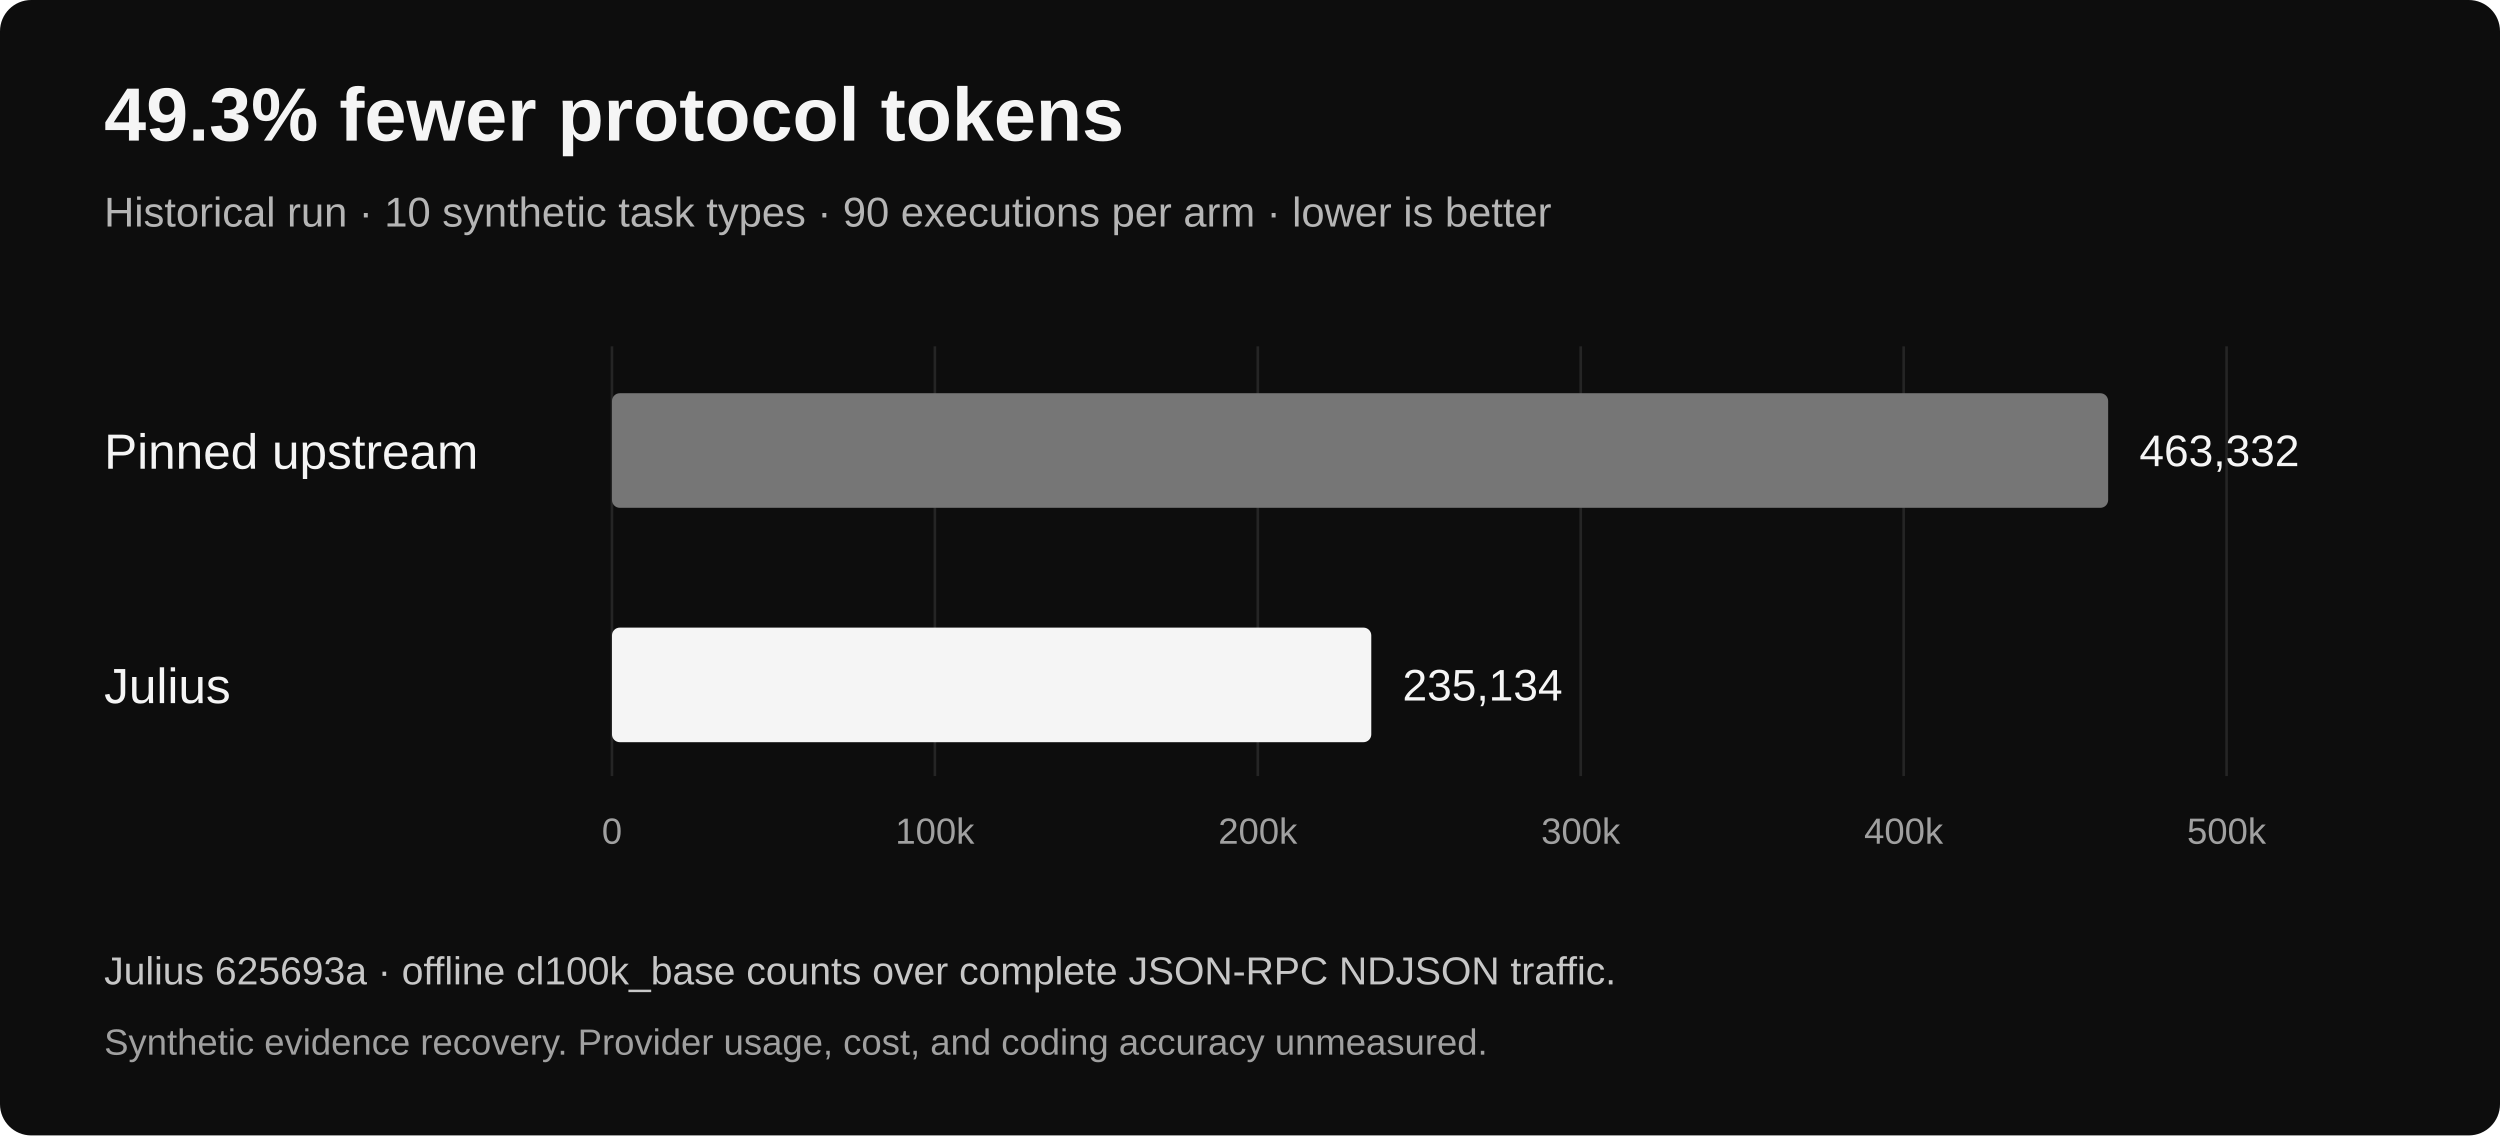
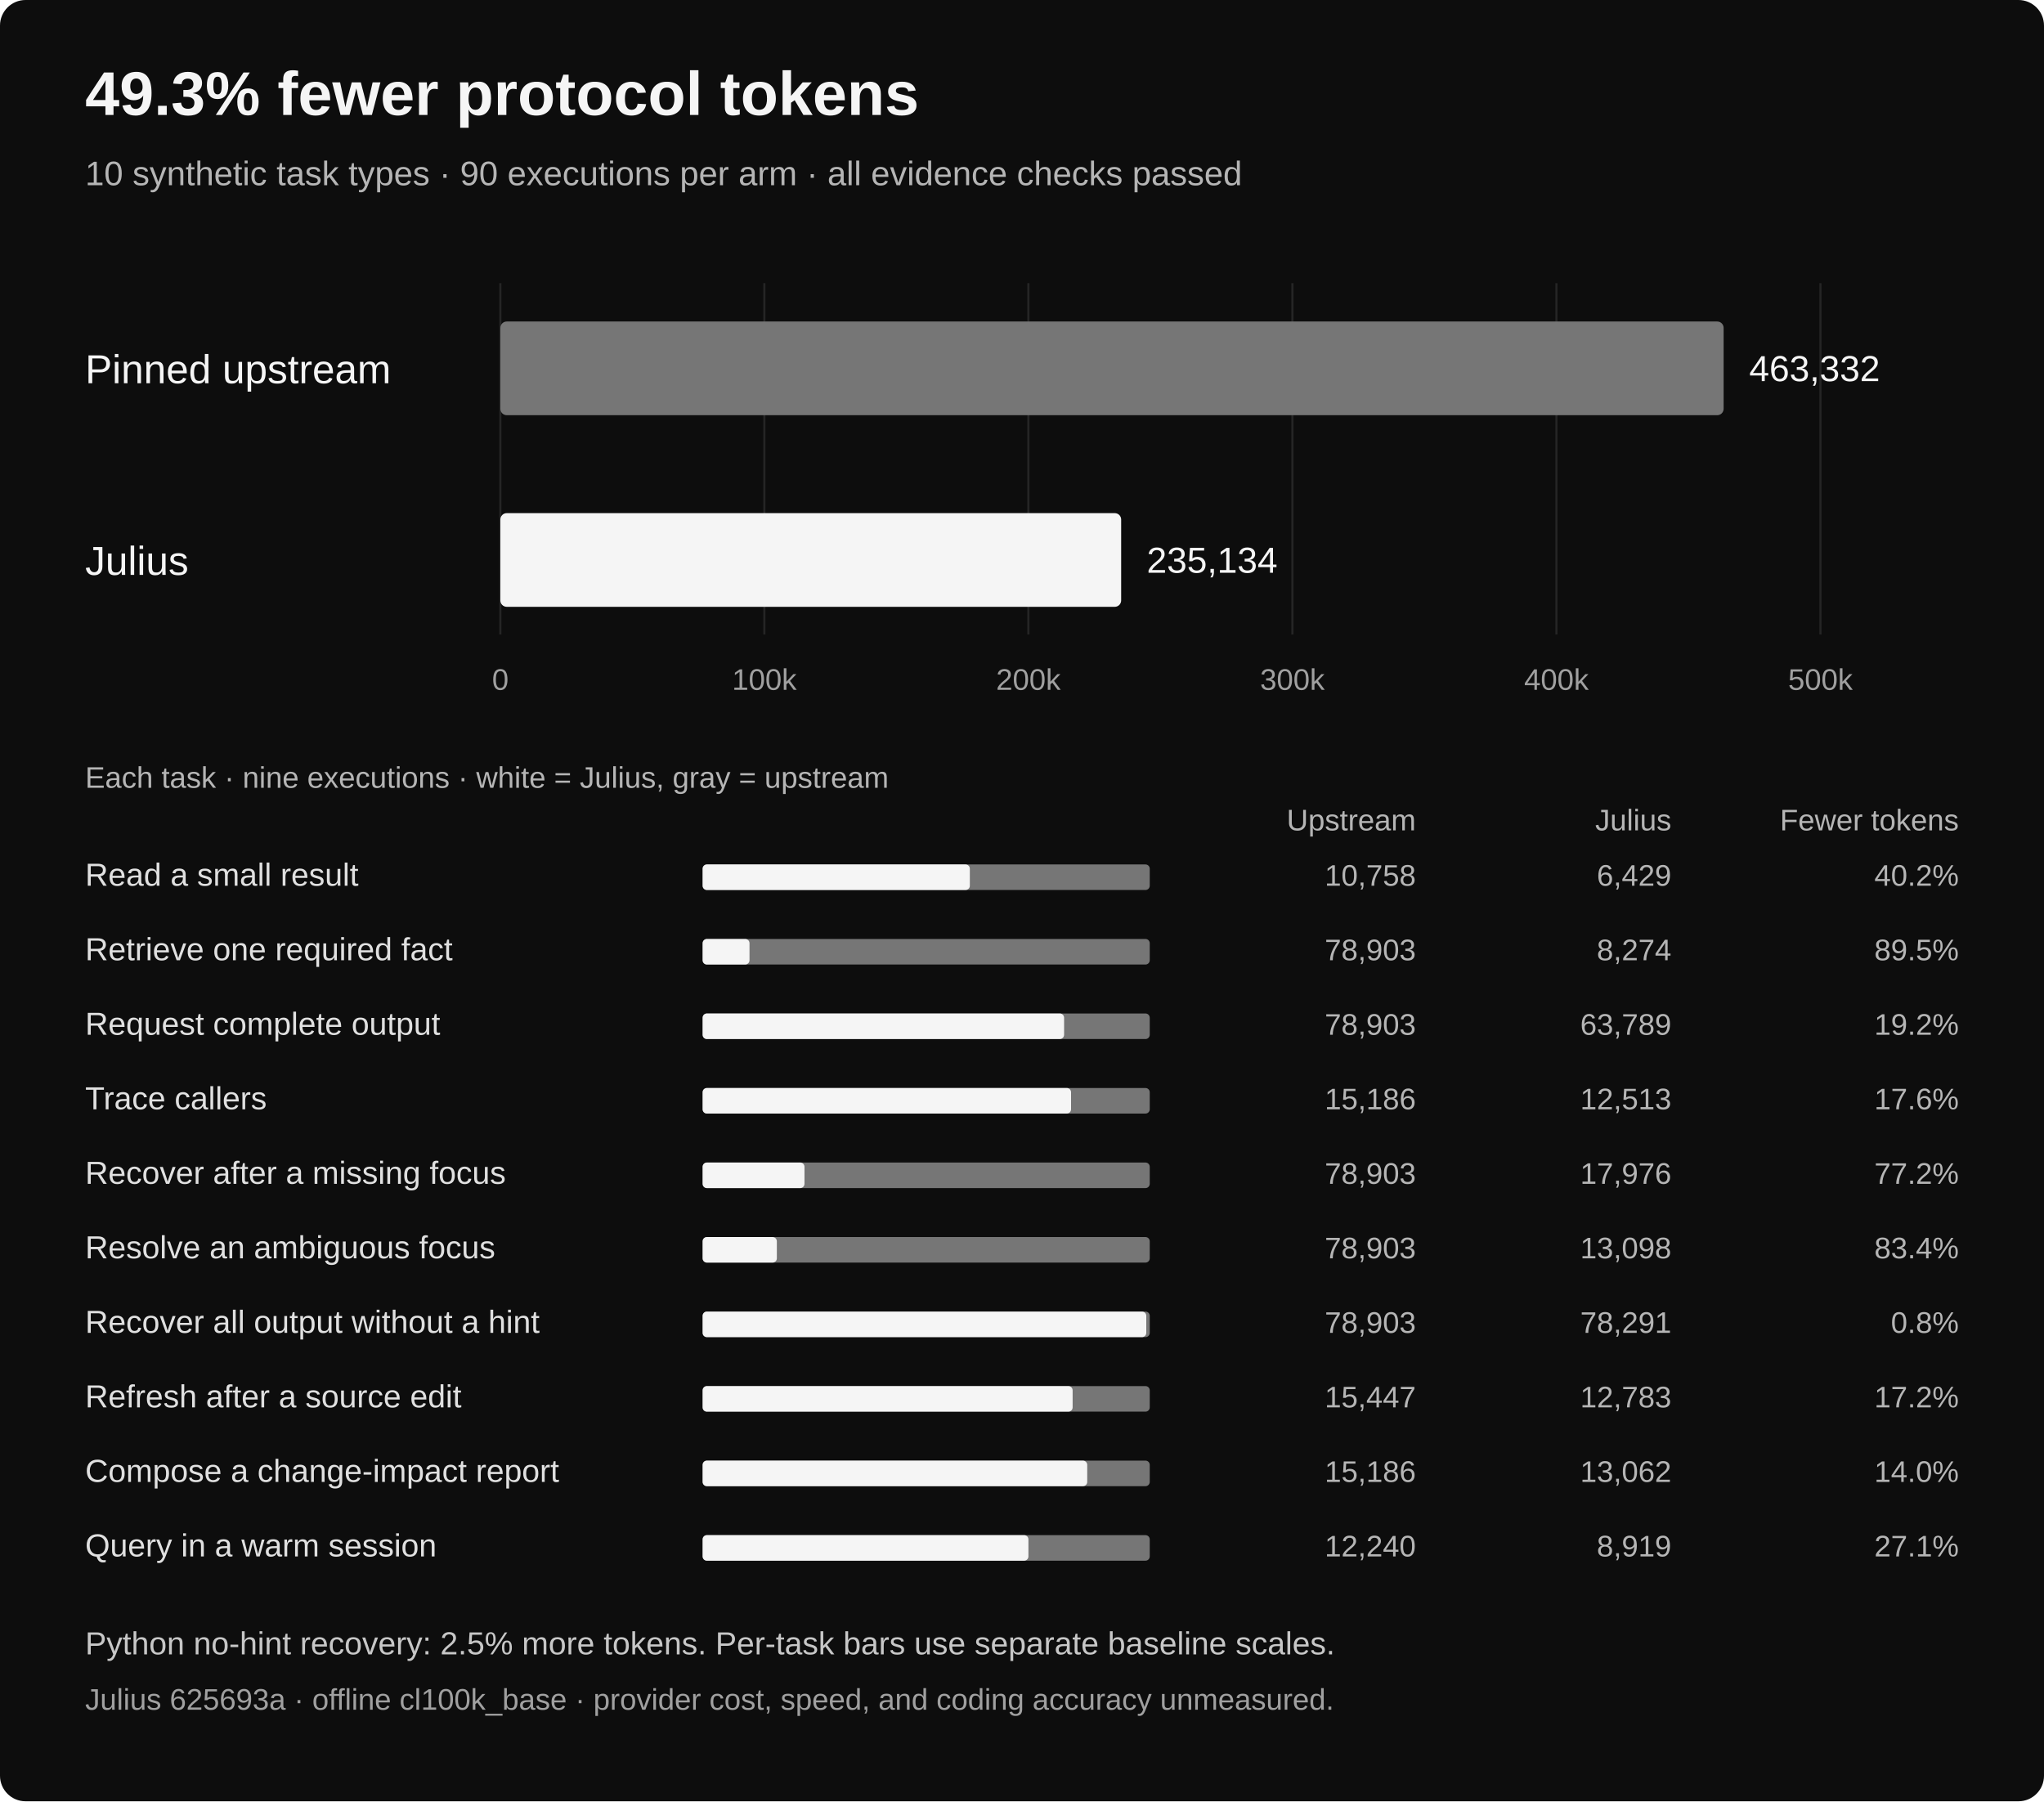
- <svg xmlns="http://www.w3.org/2000/svg" width="960" height="436" viewBox="0 0 960 436" role="img" aria-labelledby="title description">
-   <rect width="960" height="436" rx="12" fill="#0d0d0d" />
+ <svg xmlns="http://www.w3.org/2000/svg" width="960" height="846" viewBox="0 0 960 846" role="img" aria-labelledby="title description">
+   <rect width="960" height="846" rx="12" fill="#0d0d0d" />
  <g font-family="Arial, Helvetica, sans-serif">
    <text x="40" y="54" fill="#f5f5f5" font-size="29" font-weight="700">49.3% fewer protocol tokens</text>
-     <text x="40" y="87" fill="#b5b5b5" font-size="16">Historical run · 10 synthetic task types · 90 executions per arm · lower is better</text>
+     <text x="40" y="87" fill="#b5b5b5" font-size="16">10 synthetic task types · 90 executions per arm · all evidence checks passed</text>
    <g fill="#a0a0a0" font-size="14">
      <line x1="235" y1="133" x2="235" y2="298" stroke="#252525" />
      <text x="235" y="324" text-anchor="middle">0</text>
      <line x1="359" y1="133" x2="359" y2="298" stroke="#252525" />
      <text x="359" y="324" text-anchor="middle">100k</text>
      <line x1="483" y1="133" x2="483" y2="298" stroke="#252525" />
      <text x="483" y="324" text-anchor="middle">200k</text>
      <line x1="607" y1="133" x2="607" y2="298" stroke="#252525" />
      <text x="607" y="324" text-anchor="middle">300k</text>
      <line x1="731" y1="133" x2="731" y2="298" stroke="#252525" />
      <text x="731" y="324" text-anchor="middle">400k</text>
      <line x1="855" y1="133" x2="855" y2="298" stroke="#252525" />
      <text x="855" y="324" text-anchor="middle">500k</text>
    </g>
    <text x="40" y="180" fill="#f5f5f5" font-size="19">Pinned upstream</text>
    <rect x="235" y="151" width="574.53" height="44" rx="3" fill="#767676" />
    <text x="821.53" y="179" fill="#f5f5f5" font-size="17">463,332</text>
    <text x="40" y="270" fill="#f5f5f5" font-size="19">Julius</text>
    <rect x="235" y="241" width="291.57" height="44" rx="3" fill="#f5f5f5" />
    <text x="538.57" y="269" fill="#f5f5f5" font-size="17">235,134</text>
-     <text x="40" y="378" fill="#c7c7c7" font-size="15">Julius 625693a · offline cl100k_base counts over complete JSON-RPC NDJSON traffic.</text>
-     <text x="40" y="405" fill="#a0a0a0" font-size="14">Synthetic evidence recovery. Provider usage, cost, and coding accuracy unmeasured.</text>
+     <g fill="#b5b5b5" font-size="14">
+       <text x="40" y="370">Each task · nine executions · white = Julius, gray = upstream</text>
+       <text x="665" y="390" text-anchor="end">Upstream</text>
+       <text x="785" y="390" text-anchor="end">Julius</text>
+       <text x="920" y="390" text-anchor="end">Fewer tokens</text>
+       <text x="40" y="416" fill="#e0e0e0" font-size="15">Read a small result</text>
+       <rect x="330" y="406" width="210" height="12" rx="2" fill="#767676" />
+       <rect x="330" y="406" width="125.50" height="12" rx="2" fill="#f5f5f5" />
+       <text x="665" y="416" text-anchor="end">10,758</text>
+       <text x="785" y="416" text-anchor="end">6,429</text>
+       <text x="920" y="416" text-anchor="end">40.2%</text>
+       <text x="40" y="451" fill="#e0e0e0" font-size="15">Retrieve one required fact</text>
+       <rect x="330" y="441" width="210" height="12" rx="2" fill="#767676" />
+       <rect x="330" y="441" width="22.02" height="12" rx="2" fill="#f5f5f5" />
+       <text x="665" y="451" text-anchor="end">78,903</text>
+       <text x="785" y="451" text-anchor="end">8,274</text>
+       <text x="920" y="451" text-anchor="end">89.5%</text>
+       <text x="40" y="486" fill="#e0e0e0" font-size="15">Request complete output</text>
+       <rect x="330" y="476" width="210" height="12" rx="2" fill="#767676" />
+       <rect x="330" y="476" width="169.77" height="12" rx="2" fill="#f5f5f5" />
+       <text x="665" y="486" text-anchor="end">78,903</text>
+       <text x="785" y="486" text-anchor="end">63,789</text>
+       <text x="920" y="486" text-anchor="end">19.2%</text>
+       <text x="40" y="521" fill="#e0e0e0" font-size="15">Trace callers</text>
+       <rect x="330" y="511" width="210" height="12" rx="2" fill="#767676" />
+       <rect x="330" y="511" width="173.04" height="12" rx="2" fill="#f5f5f5" />
+       <text x="665" y="521" text-anchor="end">15,186</text>
+       <text x="785" y="521" text-anchor="end">12,513</text>
+       <text x="920" y="521" text-anchor="end">17.6%</text>
+       <text x="40" y="556" fill="#e0e0e0" font-size="15">Recover after a missing focus</text>
+       <rect x="330" y="546" width="210" height="12" rx="2" fill="#767676" />
+       <rect x="330" y="546" width="47.84" height="12" rx="2" fill="#f5f5f5" />
+       <text x="665" y="556" text-anchor="end">78,903</text>
+       <text x="785" y="556" text-anchor="end">17,976</text>
+       <text x="920" y="556" text-anchor="end">77.2%</text>
+       <text x="40" y="591" fill="#e0e0e0" font-size="15">Resolve an ambiguous focus</text>
+       <rect x="330" y="581" width="210" height="12" rx="2" fill="#767676" />
+       <rect x="330" y="581" width="34.86" height="12" rx="2" fill="#f5f5f5" />
+       <text x="665" y="591" text-anchor="end">78,903</text>
+       <text x="785" y="591" text-anchor="end">13,098</text>
+       <text x="920" y="591" text-anchor="end">83.4%</text>
+       <text x="40" y="626" fill="#e0e0e0" font-size="15">Recover all output without a hint</text>
+       <rect x="330" y="616" width="210" height="12" rx="2" fill="#767676" />
+       <rect x="330" y="616" width="208.37" height="12" rx="2" fill="#f5f5f5" />
+       <text x="665" y="626" text-anchor="end">78,903</text>
+       <text x="785" y="626" text-anchor="end">78,291</text>
+       <text x="920" y="626" text-anchor="end">0.8%</text>
+       <text x="40" y="661" fill="#e0e0e0" font-size="15">Refresh after a source edit</text>
+       <rect x="330" y="651" width="210" height="12" rx="2" fill="#767676" />
+       <rect x="330" y="651" width="173.78" height="12" rx="2" fill="#f5f5f5" />
+       <text x="665" y="661" text-anchor="end">15,447</text>
+       <text x="785" y="661" text-anchor="end">12,783</text>
+       <text x="920" y="661" text-anchor="end">17.2%</text>
+       <text x="40" y="696" fill="#e0e0e0" font-size="15">Compose a change-impact report</text>
+       <rect x="330" y="686" width="210" height="12" rx="2" fill="#767676" />
+       <rect x="330" y="686" width="180.63" height="12" rx="2" fill="#f5f5f5" />
+       <text x="665" y="696" text-anchor="end">15,186</text>
+       <text x="785" y="696" text-anchor="end">13,062</text>
+       <text x="920" y="696" text-anchor="end">14.0%</text>
+       <text x="40" y="731" fill="#e0e0e0" font-size="15">Query in a warm session</text>
+       <rect x="330" y="721" width="210" height="12" rx="2" fill="#767676" />
+       <rect x="330" y="721" width="153.02" height="12" rx="2" fill="#f5f5f5" />
+       <text x="665" y="731" text-anchor="end">12,240</text>
+       <text x="785" y="731" text-anchor="end">8,919</text>
+       <text x="920" y="731" text-anchor="end">27.1%</text>
+     </g>
+     <text x="40" y="777" fill="#c7c7c7" font-size="15">Python no-hint recovery: 2.5% more tokens. Per-task bars use separate baseline scales.</text>
+     <text x="40" y="803" fill="#a0a0a0" font-size="14">Julius 625693a · offline cl100k_base · provider cost, speed, and coding accuracy unmeasured.</text>
  </g>
</svg>
